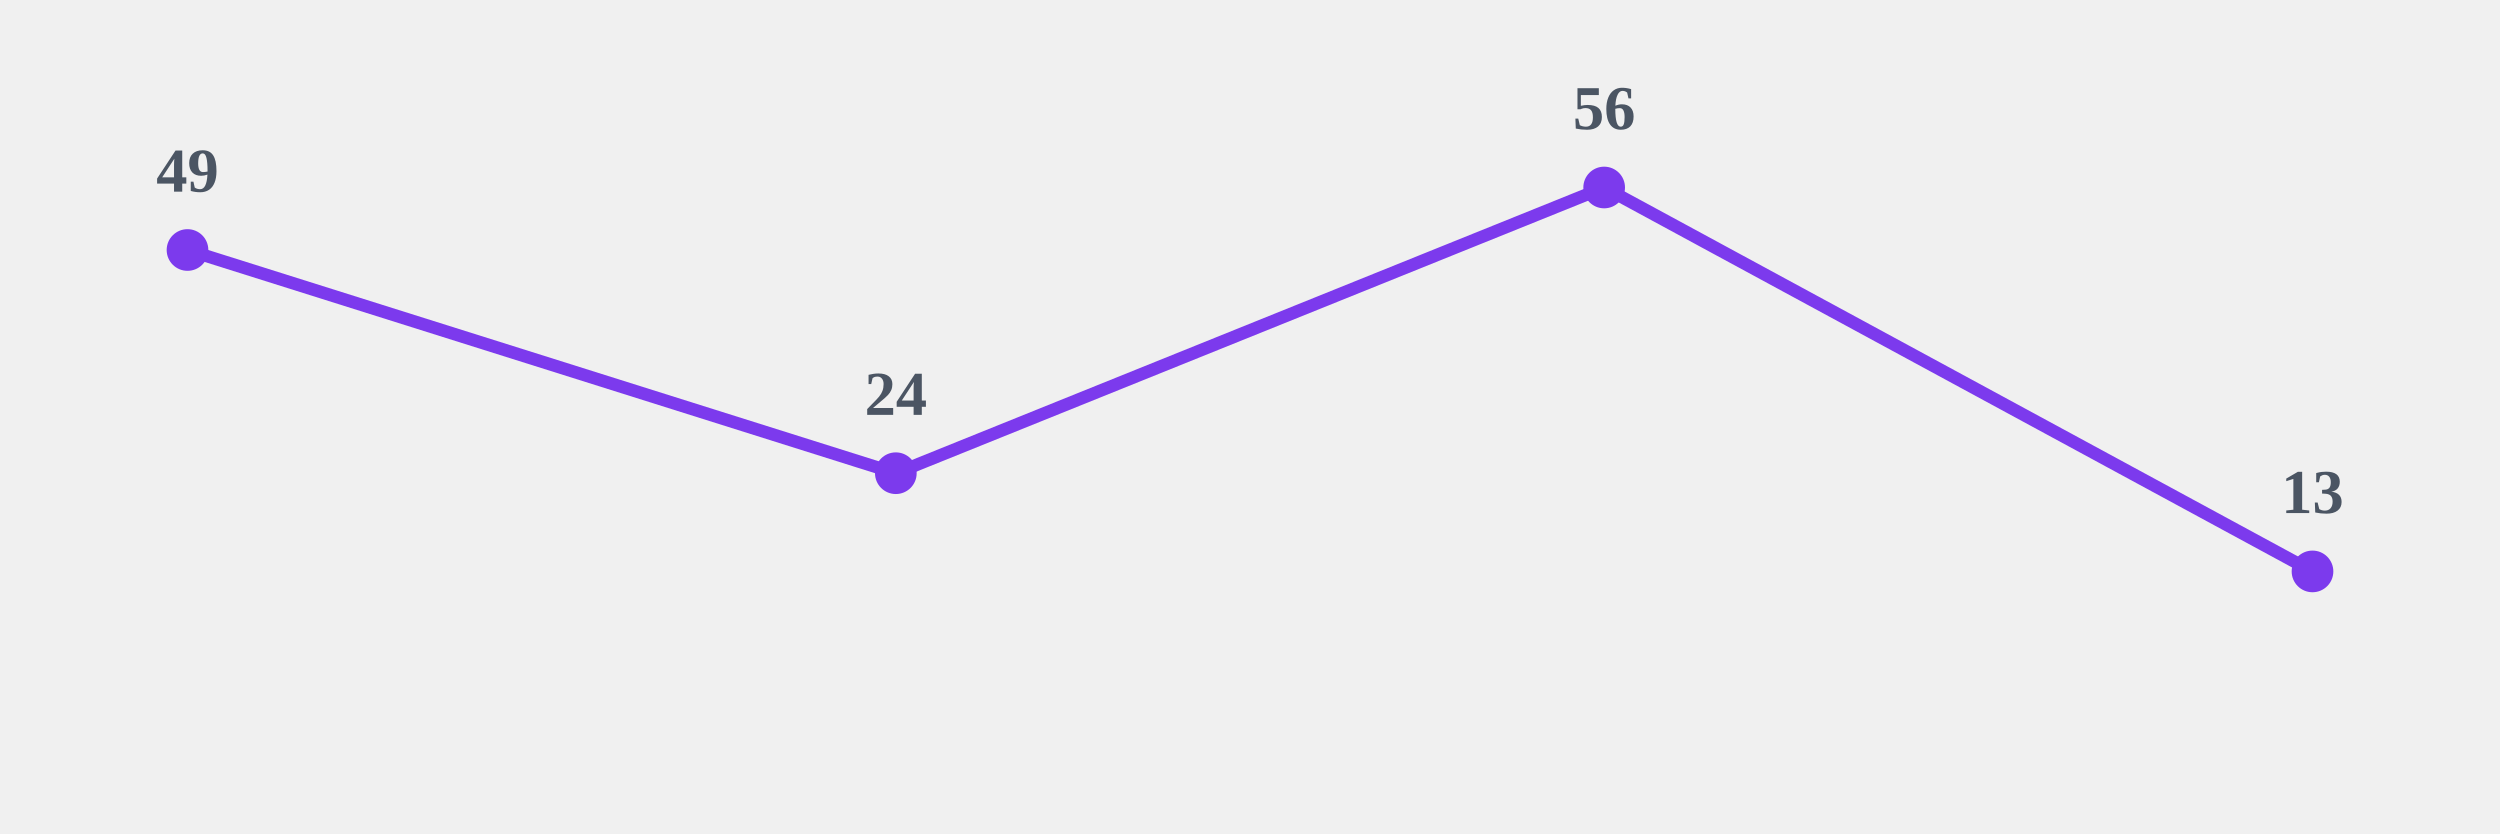
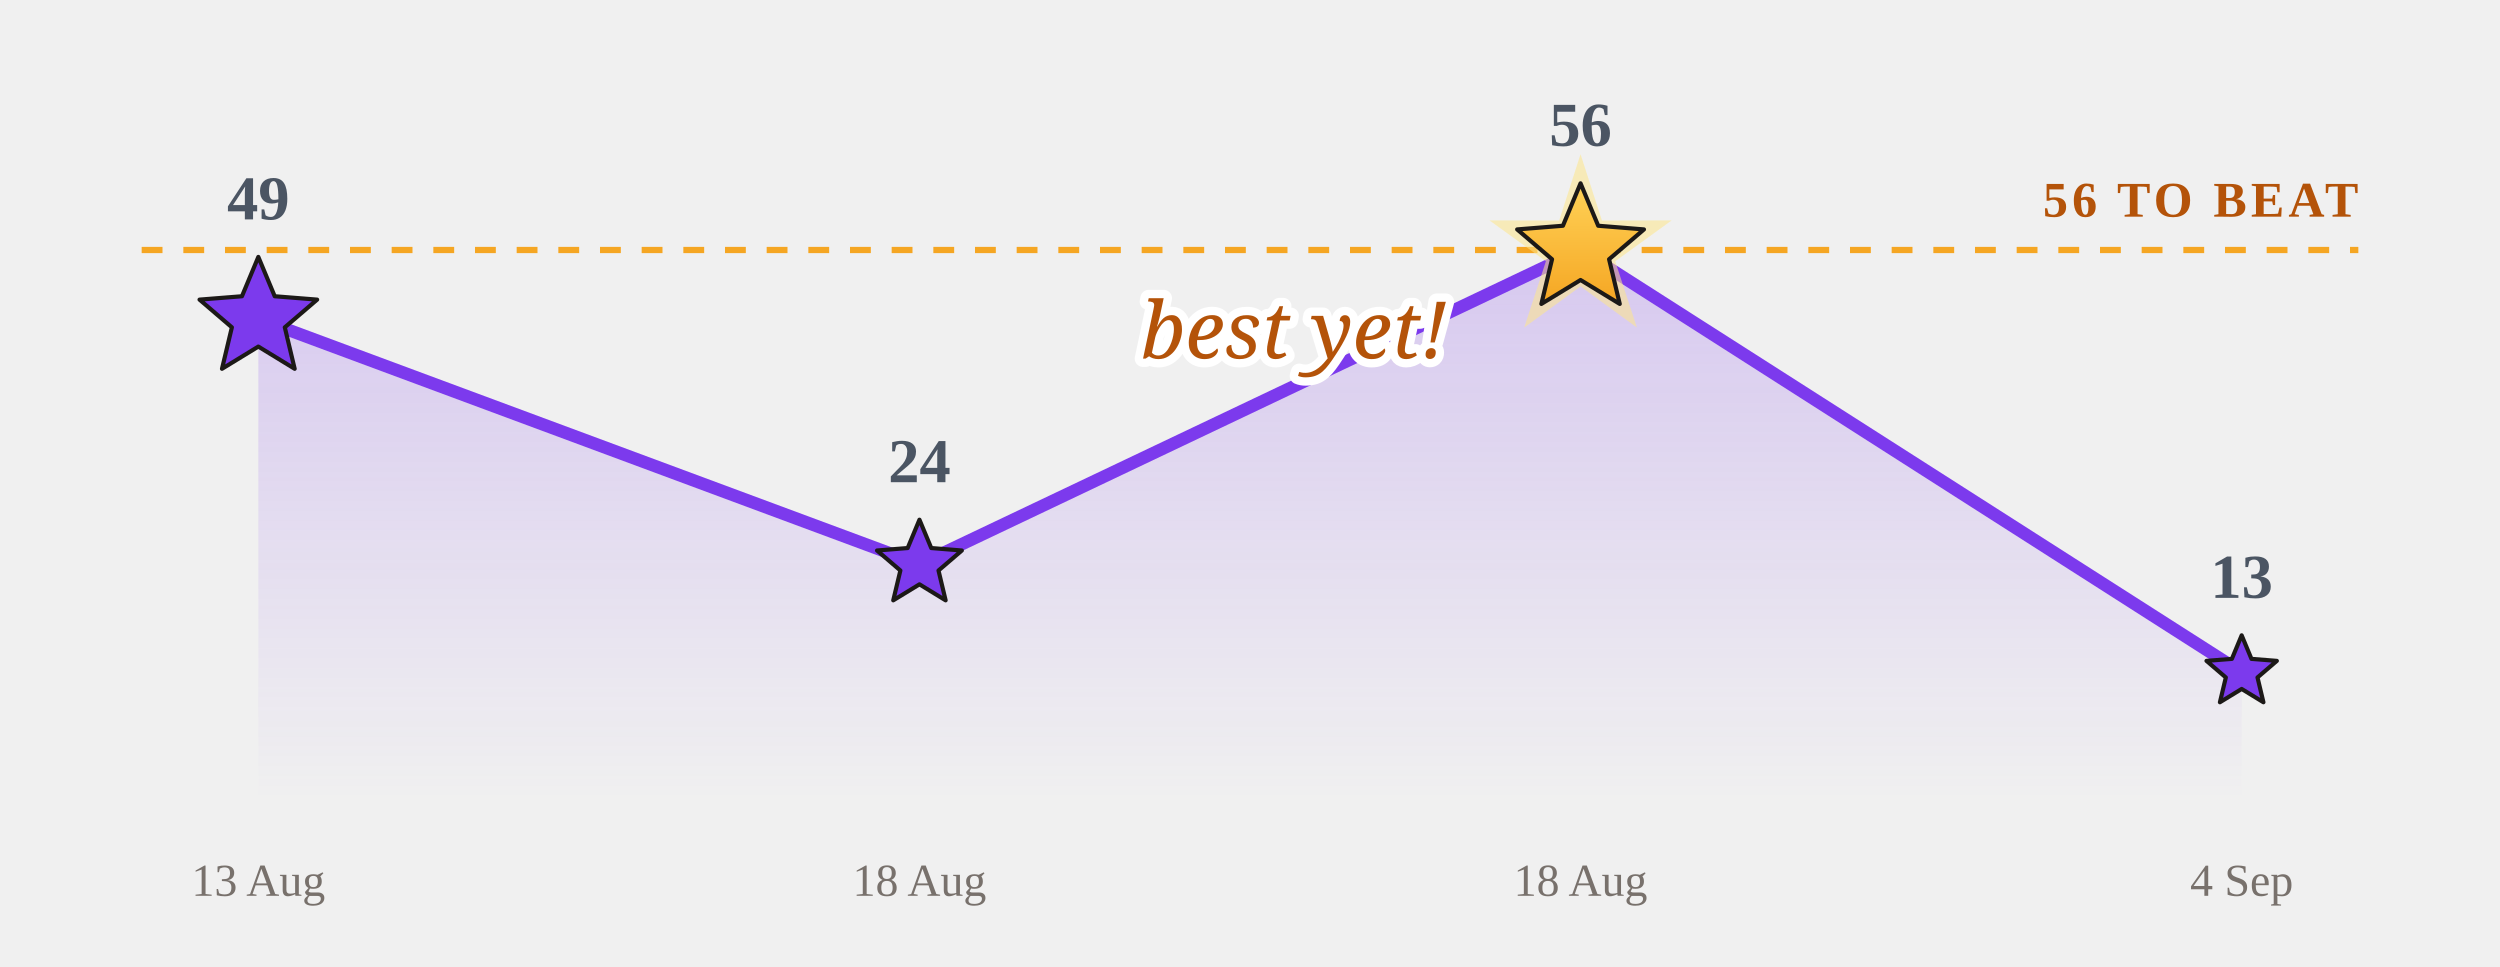
- <svg class="chart" viewBox="0 0 600 200" width="100%" style="max-height:200px" role="img">
-   <polyline points="45,60 215,113.57 385,45 555,137.14" fill="none" stroke="#7c3aed" stroke-width="3" stroke-linejoin="round" stroke-linecap="round" />
-   <circle cx="45" cy="60" r="5" fill="#7c3aed" />
-   <text x="45" y="46" text-anchor="middle" font-size="15" font-weight="700" fill="#4b5563">49</text>
-   <circle cx="215" cy="113.57" r="5" fill="#7c3aed" />
-   <text x="215" y="99.57" text-anchor="middle" font-size="15" font-weight="700" fill="#4b5563">24</text>
-   <circle cx="385" cy="45" r="5" fill="#7c3aed" />
-   <text x="385" y="31" text-anchor="middle" font-size="15" font-weight="700" fill="#4b5563">56</text>
-   <circle cx="555" cy="137.14" r="5" fill="#7c3aed" />
-   <text x="555" y="123.14" text-anchor="middle" font-size="15" font-weight="700" fill="#4b5563">13</text>
+ <svg class="chart" viewBox="0 0 600 232" width="100%" style="max-height:232px" role="img">
+   <defs>
+     <linearGradient id="c6e5e3643w" x1="0" y1="0" x2="0" y2="1">
+       <stop offset="0" stop-color="#7c3aed" stop-opacity=".22" />
+       <stop offset="1" stop-color="#7c3aed" stop-opacity="0" />
+     </linearGradient>
+     <linearGradient id="c6e5e3643g" x1="0" y1="0" x2="0" y2="1">
+       <stop offset="0" stop-color="#ffd257" />
+       <stop offset="1" stop-color="#f5a623" />
+     </linearGradient>
+   </defs>
+   <path d="M62 192 L62 76.5 L220.67 135.43 L379.33 60 L538 161.36 L538 192 Z" fill="url(#c6e5e3643w)" />
+   <line class="record" x1="34" y1="60" x2="566" y2="60" stroke="#f5a623" stroke-width="1.5" stroke-dasharray="5 5" />
+   <text x="566" y="52" text-anchor="end" font-size="12" font-weight="700" letter-spacing="1" fill="#b45309">56 TO BEAT</text>
+   <polyline points="62,76.5 220.67,135.43 379.33,60 538,161.36" fill="none" stroke="#7c3aed" stroke-width="3" stroke-linejoin="round" stroke-linecap="round" />
+   <path class="star" d="M62 61.66 L65.93 71.1 L76.11 71.91 L68.35 78.56 L70.72 88.51 L62 83.18 L53.28 88.51 L55.65 78.56 L47.89 71.91 L58.07 71.1 Z" fill="#7c3aed" stroke="#1c1917" stroke-width="1" stroke-linejoin="round" />
+   <text x="62" y="52.66" text-anchor="middle" font-size="15" font-weight="700" fill="#4b5563">49</text>
+   <path class="star" d="M220.67 124.73 L223.5 131.53 L230.84 132.12 L225.24 136.92 L226.95 144.08 L220.67 140.24 L214.38 144.08 L216.09 136.92 L210.49 132.12 L217.84 131.53 Z" fill="#7c3aed" stroke="#1c1917" stroke-width="1" stroke-linejoin="round" />
+   <text x="220.67" y="115.73" text-anchor="middle" font-size="15" font-weight="700" fill="#4b5563">24</text>
+   <path d="M379.33 37 L384.47 52.93 L401.21 52.89 L387.65 62.7 L392.85 78.61 L379.33 68.74 L365.81 78.61 L371.02 62.7 L357.46 52.89 L374.2 52.93 Z" fill="#fde68a" opacity=".55" />
+   <path class="star best" d="M379.33 44 L383.57 54.18 L394.55 55.06 L386.18 62.22 L388.74 72.94 L379.33 67.2 L369.93 72.94 L372.49 62.22 L364.12 55.06 L375.1 54.18 Z" fill="url(#c6e5e3643g)" stroke="#1c1917" stroke-width="1" stroke-linejoin="round" />
+   <text x="379.33" y="35" text-anchor="middle" font-size="15" font-weight="700" fill="#4b5563">56</text>
+   <path class="star" d="M538 152.48 L540.35 158.13 L546.44 158.61 L541.8 162.59 L543.22 168.54 L538 165.35 L532.78 168.54 L534.2 162.59 L529.56 158.61 L535.65 158.13 Z" fill="#7c3aed" stroke="#1c1917" stroke-width="1" stroke-linejoin="round" />
+   <text x="538" y="143.48" text-anchor="middle" font-size="15" font-weight="700" fill="#4b5563">13</text>
+   <text x="62" y="215" text-anchor="middle" font-size="11" fill="#78716c">13 Aug</text>
+   <text x="220.67" y="215" text-anchor="middle" font-size="11" fill="#78716c">18 Aug</text>
+   <text x="379.33" y="215" text-anchor="middle" font-size="11" fill="#78716c">18 Aug</text>
+   <text x="538" y="215" text-anchor="middle" font-size="11" fill="#78716c">4 Sep</text>
+   <text x="347.33" y="86" text-anchor="end" font-family="Georgia,serif" font-style="italic" font-size="19" fill="#b45309" stroke="#fff" stroke-width="4" paint-order="stroke" stroke-linejoin="round">best yet!</text>
</svg>
